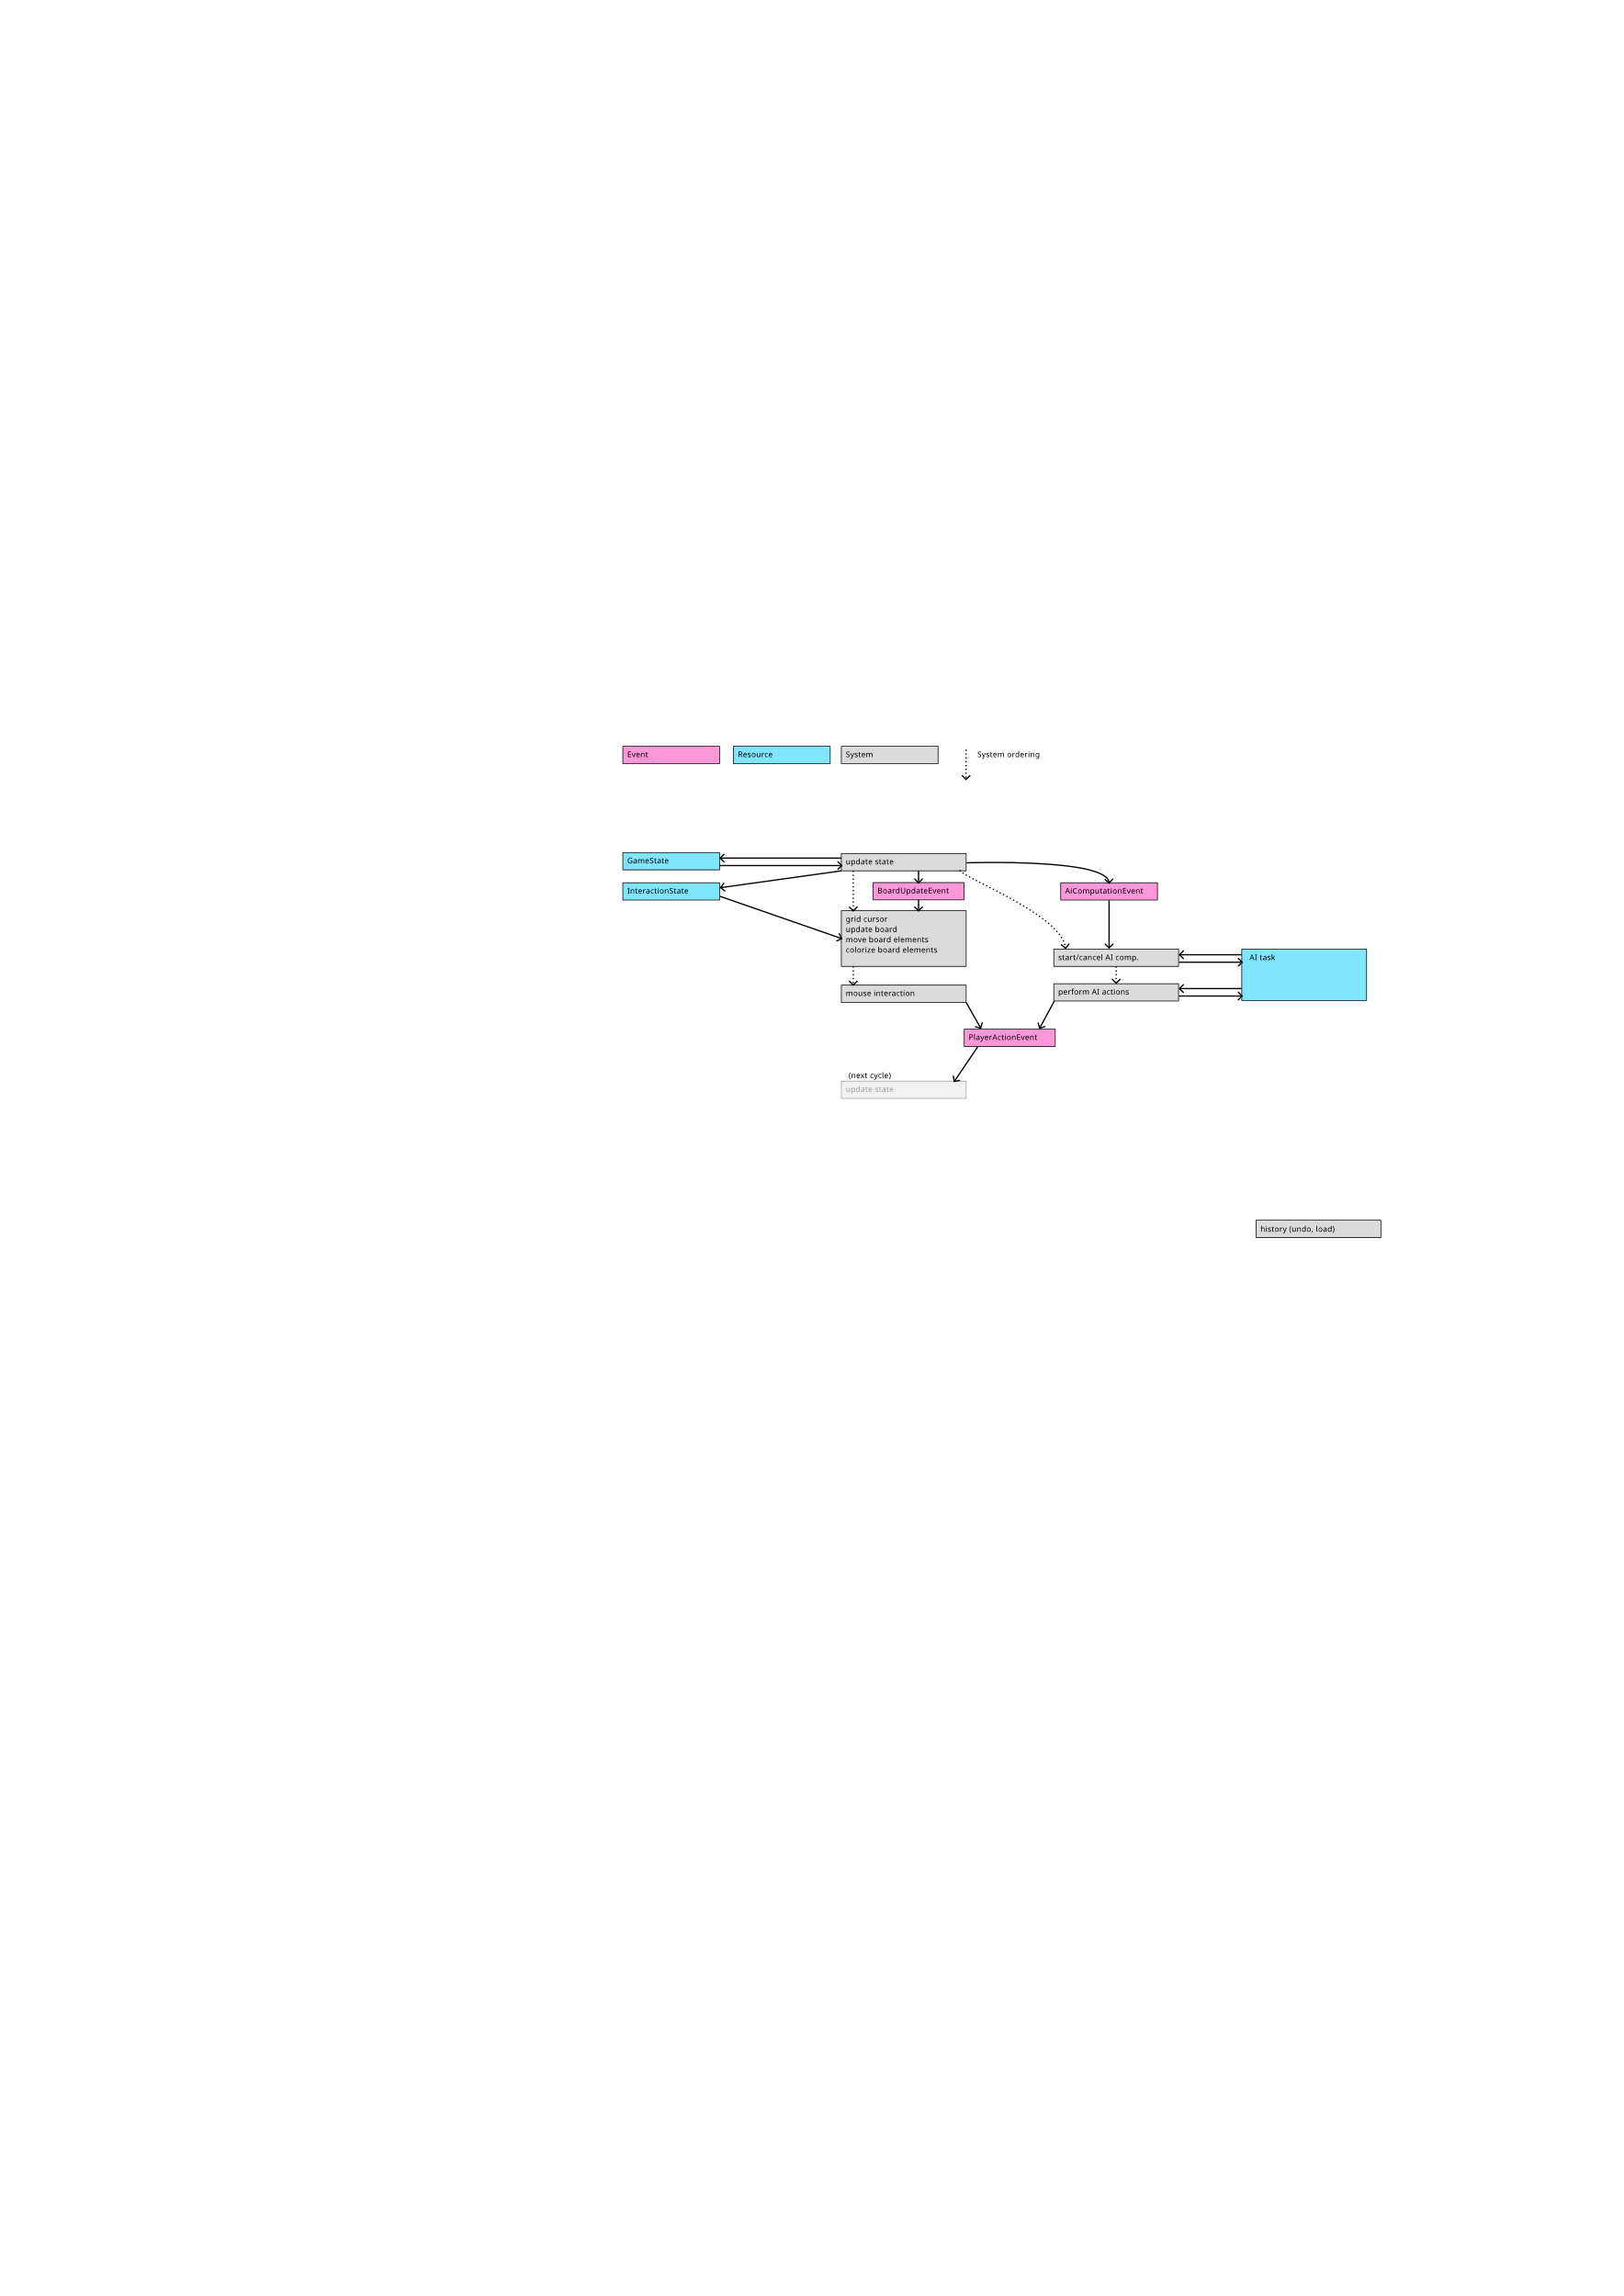
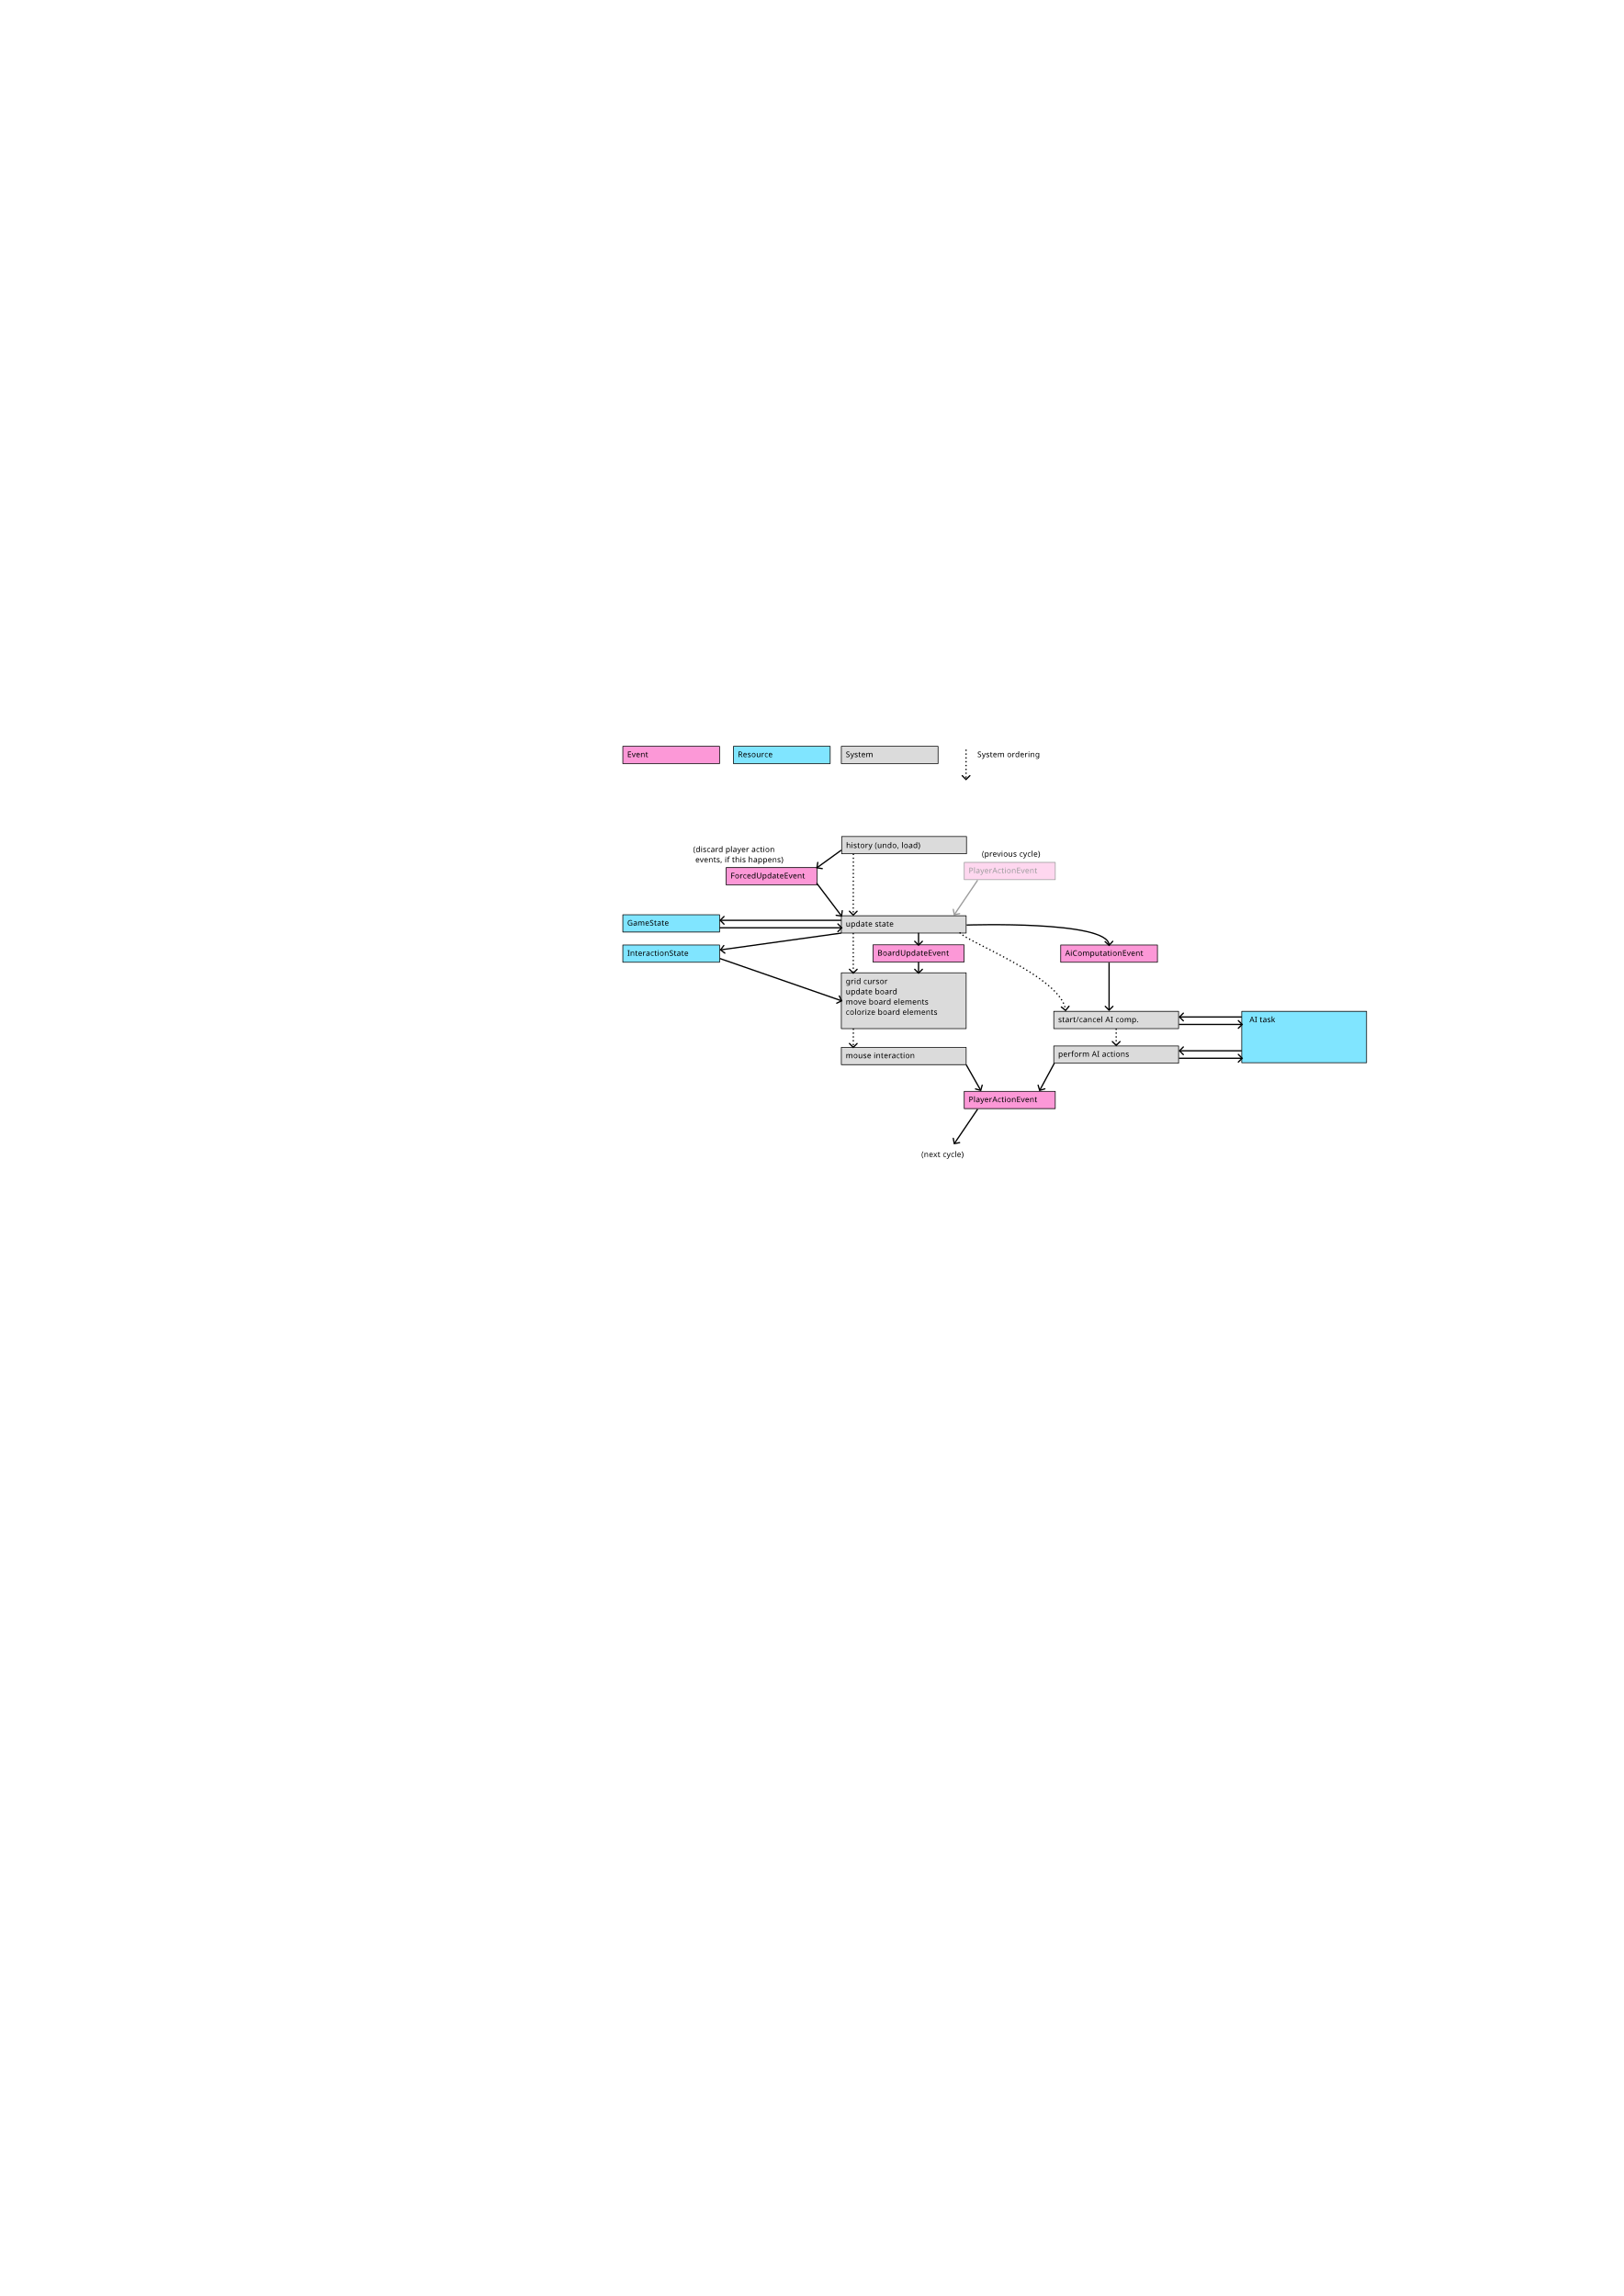
<svg xmlns="http://www.w3.org/2000/svg" width="210mm" height="297mm" viewBox="0 0 210 297" version="1.1" id="svg1">
  <defs id="defs1">
    <marker style="overflow:visible" id="ArrowWideRounded" refX="0" refY="0" orient="auto-start-reverse" markerWidth="1" markerHeight="1" viewBox="0 0 1 1" preserveAspectRatio="xMidYMid">
      <path style="fill:none;stroke:context-stroke;stroke-width:1;stroke-linecap:round" d="M 3,-3 0,0 3,3" transform="rotate(180,0.125,0)" id="path2" />
    </marker>
  </defs>
  <g id="layer1">
-     <rect style="fill:#fc98d7;fill-opacity:1;stroke:#000000;stroke-width:0.09;stroke-linecap:round;stroke-linejoin:round" id="rect1" width="11.774" height="2.237" x="124.707" y="133.123" />
-     <text xml:space="preserve" style="font-size:0.999px;line-height:1.25;font-family:Barlow;-inkscape-font-specification:Barlow;letter-spacing:0.025px;word-spacing:0px;stroke-width:0.025" x="125.28" y="134.521" id="text1">
-       <tspan id="tspan1" style="font-style:normal;font-variant:normal;font-weight:normal;font-stretch:normal;font-family:'Fira Code';-inkscape-font-specification:'Fira Code';stroke-width:0.025" x="125.28" y="134.521">PlayerActionEvent</tspan>
+     <rect style="fill:#fc98d7;fill-opacity:1;stroke:#000000;stroke-width:0.09;stroke-linecap:round;stroke-linejoin:round" id="rect1" width="11.774" height="2.237" x="124.707" y="141.172" />
+     <text xml:space="preserve" style="font-size:0.999px;line-height:1.25;font-family:Barlow;-inkscape-font-specification:Barlow;letter-spacing:0.025px;word-spacing:0px;stroke-width:0.025" x="125.28" y="142.571" id="text1">
+       <tspan id="tspan1" style="font-style:normal;font-variant:normal;font-weight:normal;font-stretch:normal;font-family:'Fira Code';-inkscape-font-specification:'Fira Code';stroke-width:0.025" x="125.28" y="142.571">PlayerActionEvent</tspan>
    </text>
-     <rect style="fill:#fc98d7;fill-opacity:1;stroke:#000000;stroke-width:0.09;stroke-linecap:round;stroke-linejoin:round" id="rect2" width="12.511" height="2.237" x="137.187" y="114.19" />
-     <text xml:space="preserve" style="font-size:0.999px;line-height:1.25;font-family:Barlow;-inkscape-font-specification:Barlow;letter-spacing:0.025px;word-spacing:0px;stroke-width:0.025" x="137.76" y="115.589" id="text2">
-       <tspan id="tspan2" style="font-style:normal;font-variant:normal;font-weight:normal;font-stretch:normal;font-family:'Fira Code';-inkscape-font-specification:'Fira Code';stroke-width:0.025" x="137.76" y="115.589">AiComputationEvent</tspan>
+     <rect style="fill:#fc98d7;fill-opacity:1;stroke:#000000;stroke-width:0.09;stroke-linecap:round;stroke-linejoin:round" id="rect2" width="12.511" height="2.237" x="137.187" y="122.24" />
+     <text xml:space="preserve" style="font-size:0.999px;line-height:1.25;font-family:Barlow;-inkscape-font-specification:Barlow;letter-spacing:0.025px;word-spacing:0px;stroke-width:0.025" x="137.76" y="123.638" id="text2">
+       <tspan id="tspan2" style="font-style:normal;font-variant:normal;font-weight:normal;font-stretch:normal;font-family:'Fira Code';-inkscape-font-specification:'Fira Code';stroke-width:0.025" x="137.76" y="123.638">AiComputationEvent</tspan>
    </text>
    <rect style="fill:#fc98d7;fill-opacity:1;stroke:#000000;stroke-width:0.09;stroke-linecap:round;stroke-linejoin:round" id="rect3" width="12.511" height="2.237" x="80.552" y="96.543" />
    <text xml:space="preserve" style="font-size:0.999px;line-height:1.25;font-family:Barlow;-inkscape-font-specification:Barlow;letter-spacing:0.025px;word-spacing:0px;stroke-width:0.025" x="81.125" y="97.941" id="text3">
      <tspan id="tspan3" style="font-style:normal;font-variant:normal;font-weight:normal;font-stretch:normal;font-family:'Fira Code';-inkscape-font-specification:'Fira Code';stroke-width:0.025" x="81.125" y="97.941">Event</tspan>
    </text>
    <rect style="fill:#80e5ff;fill-opacity:1;stroke:#000000;stroke-width:0.09;stroke-linecap:round;stroke-linejoin:round" id="rect4" width="12.511" height="2.237" x="94.861" y="96.543" />
    <text xml:space="preserve" style="font-size:0.999px;line-height:1.25;font-family:Barlow;-inkscape-font-specification:Barlow;letter-spacing:0.025px;word-spacing:0px;stroke-width:0.025" x="95.434" y="97.941" id="text4">
      <tspan id="tspan4" style="font-style:normal;font-variant:normal;font-weight:normal;font-stretch:normal;font-family:'Fira Code';-inkscape-font-specification:'Fira Code';stroke-width:0.025" x="95.434" y="97.941">Resource</tspan>
    </text>
-     <rect style="fill:#80e5ff;fill-opacity:1;stroke:#000000;stroke-width:0.09;stroke-linecap:round;stroke-linejoin:round" id="rect5" width="12.511" height="2.237" x="80.552" y="110.281" />
-     <text xml:space="preserve" style="font-size:0.999px;line-height:1.25;font-family:Barlow;-inkscape-font-specification:Barlow;letter-spacing:0.025px;word-spacing:0px;stroke-width:0.025" x="81.125" y="111.679" id="text5">
-       <tspan id="tspan5" style="font-style:normal;font-variant:normal;font-weight:normal;font-stretch:normal;font-family:'Fira Code';-inkscape-font-specification:'Fira Code';stroke-width:0.025" x="81.125" y="111.679">GameState</tspan>
+     <rect style="fill:#80e5ff;fill-opacity:1;stroke:#000000;stroke-width:0.09;stroke-linecap:round;stroke-linejoin:round" id="rect5" width="12.511" height="2.237" x="80.552" y="118.33" />
+     <text xml:space="preserve" style="font-size:0.999px;line-height:1.25;font-family:Barlow;-inkscape-font-specification:Barlow;letter-spacing:0.025px;word-spacing:0px;stroke-width:0.025" x="81.125" y="119.729" id="text5">
+       <tspan id="tspan5" style="font-style:normal;font-variant:normal;font-weight:normal;font-stretch:normal;font-family:'Fira Code';-inkscape-font-specification:'Fira Code';stroke-width:0.025" x="81.125" y="119.729">GameState</tspan>
    </text>
-     <rect style="fill:#80e5ff;fill-opacity:1;stroke:#000000;stroke-width:0.09;stroke-linecap:round;stroke-linejoin:round" id="rect6" width="12.511" height="2.237" x="80.552" y="114.19" />
-     <text xml:space="preserve" style="font-size:0.999px;line-height:1.25;font-family:Barlow;-inkscape-font-specification:Barlow;letter-spacing:0.025px;word-spacing:0px;stroke-width:0.025" x="81.125" y="115.589" id="text6">
-       <tspan id="tspan6" style="font-style:normal;font-variant:normal;font-weight:normal;font-stretch:normal;font-family:'Fira Code';-inkscape-font-specification:'Fira Code';stroke-width:0.025" x="81.125" y="115.589">InteractionState</tspan>
+     <rect style="fill:#80e5ff;fill-opacity:1;stroke:#000000;stroke-width:0.09;stroke-linecap:round;stroke-linejoin:round" id="rect6" width="12.511" height="2.237" x="80.552" y="122.24" />
+     <text xml:space="preserve" style="font-size:0.999px;line-height:1.25;font-family:Barlow;-inkscape-font-specification:Barlow;letter-spacing:0.025px;word-spacing:0px;stroke-width:0.025" x="81.125" y="123.638" id="text6">
+       <tspan id="tspan6" style="font-style:normal;font-variant:normal;font-weight:normal;font-stretch:normal;font-family:'Fira Code';-inkscape-font-specification:'Fira Code';stroke-width:0.025" x="81.125" y="123.638">InteractionState</tspan>
    </text>
    <rect style="fill:#dbdbdb;fill-opacity:1;stroke:#000000;stroke-width:0.09;stroke-linecap:round;stroke-linejoin:round" id="rect7" width="12.511" height="2.237" x="108.813" y="96.543" />
    <text xml:space="preserve" style="font-size:0.999px;line-height:1.25;font-family:Barlow;-inkscape-font-specification:Barlow;letter-spacing:0.025px;word-spacing:0px;stroke-width:0.025" x="109.386" y="97.941" id="text7">
      <tspan id="tspan7" style="font-style:normal;font-variant:normal;font-weight:normal;font-stretch:normal;font-family:'Fira Code';-inkscape-font-specification:'Fira Code';stroke-width:0.025" x="109.386" y="97.941">System</tspan>
    </text>
-     <rect style="fill:#dbdbdb;fill-opacity:1;stroke:#000000;stroke-width:0.09;stroke-linecap:round;stroke-linejoin:round" id="rect9" width="16.144" height="2.237" x="108.813" y="110.41" />
-     <text xml:space="preserve" style="font-size:0.999px;line-height:1.25;font-family:Barlow;-inkscape-font-specification:Barlow;letter-spacing:0.025px;word-spacing:0px;stroke-width:0.025" x="109.386" y="111.809" id="text9">
-       <tspan id="tspan9" style="font-style:normal;font-variant:normal;font-weight:normal;font-stretch:normal;font-family:'Fira Code';-inkscape-font-specification:'Fira Code';stroke-width:0.025" x="109.386" y="111.809">update state</tspan>
+     <rect style="fill:#dbdbdb;fill-opacity:1;stroke:#000000;stroke-width:0.09;stroke-linecap:round;stroke-linejoin:round" id="rect9" width="16.144" height="2.237" x="108.813" y="118.46" />
+     <text xml:space="preserve" style="font-size:0.999px;line-height:1.25;font-family:Barlow;-inkscape-font-specification:Barlow;letter-spacing:0.025px;word-spacing:0px;stroke-width:0.025" x="109.386" y="119.858" id="text9">
+       <tspan id="tspan9" style="font-style:normal;font-variant:normal;font-weight:normal;font-stretch:normal;font-family:'Fira Code';-inkscape-font-specification:'Fira Code';stroke-width:0.025" x="109.386" y="119.858">update state</tspan>
    </text>
-     <rect style="fill:#dbdbdb;fill-opacity:1;stroke:#000000;stroke-width:0.09;stroke-linecap:round;stroke-linejoin:round" id="rect10" width="16.144" height="2.237" x="162.452" y="157.841" />
-     <text xml:space="preserve" style="font-size:0.999px;line-height:1.25;font-family:Barlow;-inkscape-font-specification:Barlow;letter-spacing:0.025px;word-spacing:0px;stroke-width:0.025" x="163.025" y="159.329" id="text10">
-       <tspan id="tspan10" style="font-style:normal;font-variant:normal;font-weight:normal;font-stretch:normal;font-family:'Fira Code';-inkscape-font-specification:'Fira Code';stroke-width:0.025" x="163.025" y="159.329">history (undo, load)</tspan>
+     <rect style="fill:#dbdbdb;fill-opacity:1;stroke:#000000;stroke-width:0.09;stroke-linecap:round;stroke-linejoin:round" id="rect10" width="16.144" height="2.237" x="108.858" y="108.205" />
+     <text xml:space="preserve" style="font-size:0.999px;line-height:1.25;font-family:Barlow;-inkscape-font-specification:Barlow;letter-spacing:0.025px;word-spacing:0px;stroke-width:0.025" x="109.431" y="109.693" id="text10">
+       <tspan id="tspan10" style="font-style:normal;font-variant:normal;font-weight:normal;font-stretch:normal;font-family:'Fira Code';-inkscape-font-specification:'Fira Code';stroke-width:0.025" x="109.431" y="109.693">history (undo, load)</tspan>
    </text>
-     <rect style="fill:#dbdbdb;fill-opacity:1;stroke:#000000;stroke-width:0.09;stroke-linecap:round;stroke-linejoin:round" id="rect11" width="16.144" height="2.237" x="136.289" y="127.249" />
-     <text xml:space="preserve" style="font-size:0.999px;line-height:1.25;font-family:Barlow;-inkscape-font-specification:Barlow;letter-spacing:0.025px;word-spacing:0px;stroke-width:0.025" x="136.862" y="128.648" id="text11">
-       <tspan id="tspan11" style="font-style:normal;font-variant:normal;font-weight:normal;font-stretch:normal;font-family:'Fira Code';-inkscape-font-specification:'Fira Code';stroke-width:0.025" x="136.862" y="128.648">perform AI actions</tspan>
+     <rect style="fill:#dbdbdb;fill-opacity:1;stroke:#000000;stroke-width:0.09;stroke-linecap:round;stroke-linejoin:round" id="rect11" width="16.144" height="2.237" x="136.289" y="135.299" />
+     <text xml:space="preserve" style="font-size:0.999px;line-height:1.25;font-family:Barlow;-inkscape-font-specification:Barlow;letter-spacing:0.025px;word-spacing:0px;stroke-width:0.025" x="136.862" y="136.697" id="text11">
+       <tspan id="tspan11" style="font-style:normal;font-variant:normal;font-weight:normal;font-stretch:normal;font-family:'Fira Code';-inkscape-font-specification:'Fira Code';stroke-width:0.025" x="136.862" y="136.697">perform AI actions</tspan>
    </text>
-     <path style="fill:none;stroke:#000000;stroke-width:0.165;stroke-linecap:butt;stroke-linejoin:miter;stroke-dasharray:none;stroke-opacity:1;marker-end:url(#ArrowWideRounded)" d="m 124.957,129.67 1.866,3.291" id="path12" />
-     <rect style="fill:#dbdbdb;fill-opacity:1;stroke:#000000;stroke-width:0.09;stroke-linecap:round;stroke-linejoin:round" id="rect14" width="16.144" height="2.237" x="108.813" y="127.433" />
-     <text xml:space="preserve" style="font-size:0.999px;line-height:1.25;font-family:Barlow;-inkscape-font-specification:Barlow;letter-spacing:0.025px;word-spacing:0px;stroke-width:0.025" x="109.386" y="128.832" id="text14">
-       <tspan id="tspan14" style="font-style:normal;font-variant:normal;font-weight:normal;font-stretch:normal;font-family:'Fira Code';-inkscape-font-specification:'Fira Code';stroke-width:0.025" x="109.386" y="128.832">mouse interaction</tspan>
+     <path style="fill:none;stroke:#000000;stroke-width:0.165;stroke-linecap:butt;stroke-linejoin:miter;stroke-dasharray:none;stroke-opacity:1;marker-end:url(#ArrowWideRounded)" d="m 124.957,137.72 1.866,3.291" id="path12" />
+     <rect style="fill:#dbdbdb;fill-opacity:1;stroke:#000000;stroke-width:0.09;stroke-linecap:round;stroke-linejoin:round" id="rect14" width="16.144" height="2.237" x="108.813" y="135.483" />
+     <text xml:space="preserve" style="font-size:0.999px;line-height:1.25;font-family:Barlow;-inkscape-font-specification:Barlow;letter-spacing:0.025px;word-spacing:0px;stroke-width:0.025" x="109.386" y="136.882" id="text14">
+       <tspan id="tspan14" style="font-style:normal;font-variant:normal;font-weight:normal;font-stretch:normal;font-family:'Fira Code';-inkscape-font-specification:'Fira Code';stroke-width:0.025" x="109.386" y="136.882">mouse interaction</tspan>
    </text>
-     <path style="fill:none;stroke:#000000;stroke-width:0.165;stroke-linecap:butt;stroke-linejoin:miter;stroke-dasharray:none;stroke-opacity:1;marker-end:url(#ArrowWideRounded)" d="m 125.013,111.61 c 0,0 18.288,-0.616 18.429,2.58" id="path16" />
-     <rect style="fill:#dbdbdb;fill-opacity:1;stroke:#000000;stroke-width:0.09;stroke-linecap:round;stroke-linejoin:round" id="rect16" width="16.144" height="2.237" x="136.289" y="122.772" />
-     <text xml:space="preserve" style="font-size:0.999px;line-height:1.25;font-family:Barlow;-inkscape-font-specification:Barlow;letter-spacing:0.025px;word-spacing:0px;stroke-width:0.025" x="136.862" y="124.186" id="text16">
-       <tspan id="tspan16" style="font-style:normal;font-variant:normal;font-weight:normal;font-stretch:normal;font-family:'Fira Code';-inkscape-font-specification:'Fira Code';stroke-width:0.025" x="136.862" y="124.186">start/cancel AI comp.</tspan>
+     <path style="fill:none;stroke:#000000;stroke-width:0.165;stroke-linecap:butt;stroke-linejoin:miter;stroke-dasharray:none;stroke-opacity:1;marker-end:url(#ArrowWideRounded)" d="m 125.013,119.66 c 0,0 18.288,-0.616 18.429,2.58" id="path16" />
+     <rect style="fill:#dbdbdb;fill-opacity:1;stroke:#000000;stroke-width:0.09;stroke-linecap:round;stroke-linejoin:round" id="rect16" width="16.144" height="2.237" x="136.289" y="130.822" />
+     <text xml:space="preserve" style="font-size:0.999px;line-height:1.25;font-family:Barlow;-inkscape-font-specification:Barlow;letter-spacing:0.025px;word-spacing:0px;stroke-width:0.025" x="136.862" y="132.235" id="text16">
+       <tspan id="tspan16" style="font-style:normal;font-variant:normal;font-weight:normal;font-stretch:normal;font-family:'Fira Code';-inkscape-font-specification:'Fira Code';stroke-width:0.025" x="136.862" y="132.235">start/cancel AI comp.</tspan>
    </text>
-     <path style="fill:none;stroke:#000000;stroke-width:0.165;stroke-linecap:butt;stroke-linejoin:miter;stroke-dasharray:none;stroke-opacity:1;marker-end:url(#ArrowWideRounded)" d="m 143.442,116.472 0,6.11" id="path17" />
-     <path style="fill:none;stroke:#000000;stroke-width:0.165;stroke-linecap:butt;stroke-linejoin:miter;stroke-dasharray:none;stroke-opacity:1;marker-end:url(#ArrowWideRounded)" d="M 108.813,110.999 H 93.186" id="path18" />
-     <path style="fill:none;stroke:#000000;stroke-width:0.165;stroke-linecap:butt;stroke-linejoin:miter;stroke-dasharray:none;stroke-opacity:1;marker-end:url(#ArrowWideRounded)" d="m 108.813,112.647 -15.582,2.17" id="path20" />
-     <rect style="fill:#dbdbdb;fill-opacity:1;stroke:#000000;stroke-width:0.09;stroke-linecap:round;stroke-linejoin:round" id="rect24" width="16.144" height="7.22" x="108.813" y="117.788" />
-     <text xml:space="preserve" style="font-size:0.999px;line-height:1.25;font-family:Barlow;-inkscape-font-specification:Barlow;letter-spacing:0.025px;word-spacing:0px;stroke-width:0.025" x="109.386" y="119.234" id="text25">
-       <tspan id="tspan25" style="font-style:normal;font-variant:normal;font-weight:normal;font-stretch:normal;font-family:'Fira Code';-inkscape-font-specification:'Fira Code';stroke-width:0.025" x="109.386" y="119.234">grid cursor</tspan>
-       <tspan style="font-style:normal;font-variant:normal;font-weight:normal;font-stretch:normal;font-family:'Fira Code';-inkscape-font-specification:'Fira Code';stroke-width:0.025" x="109.386" y="120.561" id="tspan35">update board</tspan>
-       <tspan style="font-style:normal;font-variant:normal;font-weight:normal;font-stretch:normal;font-family:'Fira Code';-inkscape-font-specification:'Fira Code';stroke-width:0.025" x="109.386" y="121.888" id="tspan34">move board elements</tspan>
-       <tspan style="font-style:normal;font-variant:normal;font-weight:normal;font-stretch:normal;font-family:'Fira Code';-inkscape-font-specification:'Fira Code';stroke-width:0.025" x="109.386" y="123.215" id="tspan36">colorize board elements</tspan>
+     <path style="fill:none;stroke:#000000;stroke-width:0.165;stroke-linecap:butt;stroke-linejoin:miter;stroke-dasharray:none;stroke-opacity:1;marker-end:url(#ArrowWideRounded)" d="m 143.442,124.521 v 6.11" id="path17" />
+     <path style="fill:none;stroke:#000000;stroke-width:0.165;stroke-linecap:butt;stroke-linejoin:miter;stroke-dasharray:none;stroke-opacity:1;marker-end:url(#ArrowWideRounded)" d="M 108.813,119.049 H 93.186" id="path18" />
+     <path style="fill:none;stroke:#000000;stroke-width:0.165;stroke-linecap:butt;stroke-linejoin:miter;stroke-dasharray:none;stroke-opacity:1;marker-end:url(#ArrowWideRounded)" d="m 108.813,120.696 -15.582,2.17" id="path20" />
+     <rect style="fill:#dbdbdb;fill-opacity:1;stroke:#000000;stroke-width:0.09;stroke-linecap:round;stroke-linejoin:round" id="rect24" width="16.144" height="7.22" x="108.813" y="125.838" />
+     <text xml:space="preserve" style="font-size:0.999px;line-height:1.25;font-family:Barlow;-inkscape-font-specification:Barlow;letter-spacing:0.025px;word-spacing:0px;stroke-width:0.025" x="109.386" y="127.283" id="text25">
+       <tspan id="tspan25" style="font-style:normal;font-variant:normal;font-weight:normal;font-stretch:normal;font-family:'Fira Code';-inkscape-font-specification:'Fira Code';stroke-width:0.025" x="109.386" y="127.283">grid cursor</tspan>
+       <tspan style="font-style:normal;font-variant:normal;font-weight:normal;font-stretch:normal;font-family:'Fira Code';-inkscape-font-specification:'Fira Code';stroke-width:0.025" x="109.386" y="128.61" id="tspan35">update board</tspan>
+       <tspan style="font-style:normal;font-variant:normal;font-weight:normal;font-stretch:normal;font-family:'Fira Code';-inkscape-font-specification:'Fira Code';stroke-width:0.025" x="109.386" y="129.937" id="tspan34">move board elements</tspan>
+       <tspan style="font-style:normal;font-variant:normal;font-weight:normal;font-stretch:normal;font-family:'Fira Code';-inkscape-font-specification:'Fira Code';stroke-width:0.025" x="109.386" y="131.264" id="tspan36">colorize board elements</tspan>
    </text>
-     <rect style="fill:#fc98d7;fill-opacity:1;stroke:#000000;stroke-width:0.09;stroke-linecap:round;stroke-linejoin:round" id="rect25" width="11.774" height="2.237" x="112.912" y="114.166" />
-     <text xml:space="preserve" style="font-size:0.999px;line-height:1.25;font-family:Barlow;-inkscape-font-specification:Barlow;letter-spacing:0.025px;word-spacing:0px;stroke-width:0.025" x="113.485" y="115.565" id="text26">
-       <tspan id="tspan26" style="font-style:normal;font-variant:normal;font-weight:normal;font-stretch:normal;font-family:'Fira Code';-inkscape-font-specification:'Fira Code';stroke-width:0.025" x="113.485" y="115.565">BoardUpdateEvent</tspan>
+     <rect style="fill:#fc98d7;fill-opacity:1;stroke:#000000;stroke-width:0.09;stroke-linecap:round;stroke-linejoin:round" id="rect25" width="11.774" height="2.237" x="112.912" y="122.216" />
+     <text xml:space="preserve" style="font-size:0.999px;line-height:1.25;font-family:Barlow;-inkscape-font-specification:Barlow;letter-spacing:0.025px;word-spacing:0px;stroke-width:0.025" x="113.485" y="123.614" id="text26">
+       <tspan id="tspan26" style="font-style:normal;font-variant:normal;font-weight:normal;font-stretch:normal;font-family:'Fira Code';-inkscape-font-specification:'Fira Code';stroke-width:0.025" x="113.485" y="123.614">BoardUpdateEvent</tspan>
    </text>
-     <path style="fill:none;stroke:#000000;stroke-width:0.165;stroke-linecap:butt;stroke-linejoin:miter;stroke-dasharray:none;stroke-opacity:1;marker-end:url(#ArrowWideRounded)" d="m 118.799,112.621 0,1.544" id="path26" />
-     <path style="fill:none;stroke:#000000;stroke-width:0.165;stroke-linecap:butt;stroke-linejoin:miter;stroke-dasharray:none;stroke-opacity:1;marker-end:url(#ArrowWideRounded)" d="M 93.072,111.965 H 108.823" id="path28" />
-     <path style="fill:none;stroke:#000000;stroke-width:0.165;stroke-linecap:butt;stroke-linejoin:miter;stroke-dasharray:0.165, 0.33;stroke-dashoffset:0;stroke-opacity:1;marker-end:url(#ArrowWideRounded)" d="m 144.361,125.009 v 2.129" id="path29" />
-     <path style="fill:none;stroke:#000000;stroke-width:0.165;stroke-linecap:butt;stroke-linejoin:miter;stroke-dasharray:0.165, 0.33;stroke-dashoffset:0;stroke-opacity:1;marker-end:url(#ArrowWideRounded)" d="m 110.357,112.647 v 5.142" id="path31" />
+     <path style="fill:none;stroke:#000000;stroke-width:0.165;stroke-linecap:butt;stroke-linejoin:miter;stroke-dasharray:none;stroke-opacity:1;marker-end:url(#ArrowWideRounded)" d="m 118.799,120.671 v 1.544" id="path26" />
+     <path style="fill:none;stroke:#000000;stroke-width:0.165;stroke-linecap:butt;stroke-linejoin:miter;stroke-dasharray:none;stroke-opacity:1;marker-end:url(#ArrowWideRounded)" d="M 93.072,120.015 H 108.823" id="path28" />
+     <path style="fill:none;stroke:#000000;stroke-width:0.165;stroke-linecap:butt;stroke-linejoin:miter;stroke-dasharray:0.165, 0.33;stroke-dashoffset:0;stroke-opacity:1;marker-end:url(#ArrowWideRounded)" d="m 144.361,133.058 v 2.129" id="path29" />
+     <path style="fill:none;stroke:#000000;stroke-width:0.165;stroke-linecap:butt;stroke-linejoin:miter;stroke-dasharray:0.165, 0.33;stroke-dashoffset:0;stroke-opacity:1;marker-end:url(#ArrowWideRounded)" d="m 110.357,120.696 v 5.142" id="path31" />
    <path style="fill:none;stroke:#000000;stroke-width:0.165;stroke-linecap:butt;stroke-linejoin:miter;stroke-dasharray:0.165, 0.33;stroke-dashoffset:0;stroke-opacity:1;marker-end:url(#ArrowWideRounded)" d="m 124.943,96.967 v 3.823" id="path33" />
    <text xml:space="preserve" style="font-size:0.999px;line-height:1.25;font-family:Barlow;-inkscape-font-specification:Barlow;letter-spacing:0.025px;word-spacing:0px;stroke-width:0.025" x="126.401" y="97.941" id="text33">
      <tspan id="tspan33" style="font-style:normal;font-variant:normal;font-weight:normal;font-stretch:normal;font-family:'Fira Code';-inkscape-font-specification:'Fira Code';stroke-width:0.025" x="126.401" y="97.941">System ordering</tspan>
    </text>
-     <path style="fill:none;stroke:#000000;stroke-width:0.165;stroke-linecap:butt;stroke-linejoin:miter;stroke-dasharray:none;stroke-opacity:1;marker-end:url(#ArrowWideRounded)" d="m 93.108,115.941 15.705,5.457" id="path21" />
-     <path style="fill:none;stroke:#000000;stroke-width:0.165;stroke-linecap:butt;stroke-linejoin:miter;stroke-dasharray:0.165, 0.33;stroke-dashoffset:0;stroke-opacity:1;marker-end:url(#ArrowWideRounded)" d="m 110.371,125.009 -0.018,2.38" id="path36" />
-     <path style="fill:none;stroke:#000000;stroke-width:0.165;stroke-linecap:butt;stroke-linejoin:miter;stroke-dasharray:none;stroke-opacity:1;marker-end:url(#ArrowWideRounded)" d="m 118.799,116.402 0,1.386" id="path37" />
-     <path style="fill:none;stroke:#000000;stroke-width:0.165;stroke-linecap:butt;stroke-linejoin:miter;stroke-dasharray:none;stroke-opacity:1;marker-end:url(#ArrowWideRounded)" d="m 136.35,129.508 -1.866,3.453" id="path38" />
-     <path style="fill:none;stroke:#000000;stroke-width:0.165;stroke-linecap:butt;stroke-linejoin:miter;stroke-dasharray:0.165, 0.33;stroke-dashoffset:0;stroke-opacity:1;marker-end:url(#ArrowWideRounded)" d="m 124.127,112.565 c 0.346,0.977 13.255,5.776 13.683,10.051" id="path39" />
-     <g id="g39" style="opacity:0.378">
-       <rect style="fill:#dbdbdb;fill-opacity:1;stroke:#000000;stroke-width:0.09;stroke-linecap:round;stroke-linejoin:round" id="rect39" width="16.144" height="2.237" x="108.813" y="139.852" />
-       <text xml:space="preserve" style="font-size:0.999px;line-height:1.25;font-family:Barlow;-inkscape-font-specification:Barlow;letter-spacing:0.025px;word-spacing:0px;stroke-width:0.025" x="109.386" y="141.251" id="text39">
-         <tspan id="tspan39" style="font-style:normal;font-variant:normal;font-weight:normal;font-stretch:normal;font-family:'Fira Code';-inkscape-font-specification:'Fira Code';stroke-width:0.025" x="109.386" y="141.251">update state</tspan>
+     <path style="fill:none;stroke:#000000;stroke-width:0.165;stroke-linecap:butt;stroke-linejoin:miter;stroke-dasharray:none;stroke-opacity:1;marker-end:url(#ArrowWideRounded)" d="m 93.108,123.991 15.705,5.457" id="path21" />
+     <path style="fill:none;stroke:#000000;stroke-width:0.165;stroke-linecap:butt;stroke-linejoin:miter;stroke-dasharray:0.165, 0.33;stroke-dashoffset:0;stroke-opacity:1;marker-end:url(#ArrowWideRounded)" d="m 110.371,133.058 -0.018,2.38" id="path36" />
+     <path style="fill:none;stroke:#000000;stroke-width:0.165;stroke-linecap:butt;stroke-linejoin:miter;stroke-dasharray:none;stroke-opacity:1;marker-end:url(#ArrowWideRounded)" d="m 118.799,124.452 v 1.386" id="path37" />
+     <path style="fill:none;stroke:#000000;stroke-width:0.165;stroke-linecap:butt;stroke-linejoin:miter;stroke-dasharray:none;stroke-opacity:1;marker-end:url(#ArrowWideRounded)" d="m 136.35,137.558 -1.866,3.453" id="path38" />
+     <path style="fill:none;stroke:#000000;stroke-width:0.165;stroke-linecap:butt;stroke-linejoin:miter;stroke-dasharray:0.165, 0.33;stroke-dashoffset:0;stroke-opacity:1;marker-end:url(#ArrowWideRounded)" d="m 124.127,120.614 c 0.346,0.977 13.255,5.776 13.683,10.051" id="path39" />
+     <path style="fill:none;stroke:#000000;stroke-width:0.165;stroke-linecap:butt;stroke-linejoin:miter;stroke-dasharray:none;stroke-opacity:1;marker-end:url(#ArrowWideRounded)" d="m 126.443,143.473 -2.997,4.429" id="path40" />
+     <text xml:space="preserve" style="font-size:0.999px;line-height:1.25;font-family:Barlow;-inkscape-font-specification:Barlow;letter-spacing:0.025px;word-spacing:0px;stroke-width:0.025" x="119.165" y="149.671" id="text40">
+       <tspan id="tspan40" style="font-style:normal;font-variant:normal;font-weight:normal;font-stretch:normal;font-family:'Fira Code';-inkscape-font-specification:'Fira Code';stroke-width:0.025" x="119.165" y="149.671">(next cycle)</tspan>
+     </text>
+     <rect style="fill:#80e5ff;fill-opacity:1;stroke:#000000;stroke-width:0.09;stroke-linecap:round;stroke-linejoin:round" id="rect40" width="16.144" height="6.647" x="160.602" y="130.822" />
+     <text xml:space="preserve" style="font-size:0.999px;line-height:1.25;font-family:Barlow;-inkscape-font-specification:Barlow;letter-spacing:0.025px;word-spacing:0px;stroke-width:0.025" x="161.601" y="132.235" id="text41">
+       <tspan id="tspan41" style="font-style:normal;font-variant:normal;font-weight:normal;font-stretch:normal;font-family:'Fira Code';-inkscape-font-specification:'Fira Code';stroke-width:0.025" x="161.601" y="132.235">AI task</tspan>
+     </text>
+     <path style="fill:none;stroke:#000000;stroke-width:0.165;stroke-linecap:butt;stroke-linejoin:miter;stroke-dasharray:none;stroke-opacity:1;marker-end:url(#ArrowWideRounded)" d="m 160.602,131.552 h -8.011" id="path41" />
+     <path style="fill:none;stroke:#000000;stroke-width:0.165;stroke-linecap:butt;stroke-linejoin:miter;stroke-dasharray:none;stroke-opacity:1;marker-end:url(#ArrowWideRounded)" d="m 152.478,132.517 h 8.134" id="path42" />
+     <path style="fill:none;stroke:#000000;stroke-width:0.165;stroke-linecap:butt;stroke-linejoin:miter;stroke-dasharray:none;stroke-opacity:1;marker-end:url(#ArrowWideRounded)" d="m 160.602,135.925 h -8.011" id="path43" />
+     <path style="fill:none;stroke:#000000;stroke-width:0.165;stroke-linecap:butt;stroke-linejoin:miter;stroke-dasharray:none;stroke-opacity:1;marker-end:url(#ArrowWideRounded)" d="m 152.478,136.891 h 8.134" id="path44" />
+     <path style="fill:none;stroke:#000000;stroke-width:0.165;stroke-linecap:butt;stroke-linejoin:miter;stroke-dasharray:0.165, 0.33;stroke-dashoffset:0;stroke-opacity:1;marker-end:url(#ArrowWideRounded)" d="m 110.371,110.441 -0.018,7.885" id="path45" />
+     <g id="g46" style="opacity:0.39">
+       <rect style="fill:#fc98d7;fill-opacity:1;stroke:#000000;stroke-width:0.09;stroke-linecap:round;stroke-linejoin:round" id="rect45" width="11.774" height="2.237" x="124.707" y="111.554" />
+       <text xml:space="preserve" style="font-size:0.999px;line-height:1.25;font-family:Barlow;-inkscape-font-specification:Barlow;letter-spacing:0.025px;word-spacing:0px;stroke-width:0.025" x="125.28" y="112.953" id="text45">
+         <tspan id="tspan45" style="font-style:normal;font-variant:normal;font-weight:normal;font-stretch:normal;font-family:'Fira Code';-inkscape-font-specification:'Fira Code';stroke-width:0.025" x="125.28" y="112.953">PlayerActionEvent</tspan>
      </text>
+       <path style="fill:none;stroke:#000000;stroke-width:0.165;stroke-linecap:butt;stroke-linejoin:miter;stroke-dasharray:none;stroke-opacity:1;marker-end:url(#ArrowWideRounded)" d="m 126.443,113.855 -2.997,4.429" id="path46" />
    </g>
-     <path style="fill:none;stroke:#000000;stroke-width:0.165;stroke-linecap:butt;stroke-linejoin:miter;stroke-dasharray:none;stroke-opacity:1;marker-end:url(#ArrowWideRounded)" d="m 126.443,135.423 -2.997,4.429" id="path40" />
-     <text xml:space="preserve" style="font-size:0.999px;line-height:1.25;font-family:Barlow;-inkscape-font-specification:Barlow;letter-spacing:0.025px;word-spacing:0px;stroke-width:0.025" x="109.755" y="139.461" id="text40">
-       <tspan id="tspan40" style="font-style:normal;font-variant:normal;font-weight:normal;font-stretch:normal;font-family:'Fira Code';-inkscape-font-specification:'Fira Code';stroke-width:0.025" x="109.755" y="139.461">(next cycle)</tspan>
+     <text xml:space="preserve" style="font-size:0.999px;line-height:1.25;font-family:Barlow;-inkscape-font-specification:Barlow;letter-spacing:0.025px;word-spacing:0px;stroke-width:0.025" x="126.988" y="110.801" id="text46">
+       <tspan id="tspan46" style="font-style:normal;font-variant:normal;font-weight:normal;font-stretch:normal;font-family:'Fira Code';-inkscape-font-specification:'Fira Code';stroke-width:0.025" x="126.988" y="110.801">(previous cycle)</tspan>
    </text>
-     <rect style="fill:#80e5ff;fill-opacity:1;stroke:#000000;stroke-width:0.09;stroke-linecap:round;stroke-linejoin:round" id="rect40" width="16.144" height="6.647" x="160.602" y="122.772" />
-     <text xml:space="preserve" style="font-size:0.999px;line-height:1.25;font-family:Barlow;-inkscape-font-specification:Barlow;letter-spacing:0.025px;word-spacing:0px;stroke-width:0.025" x="161.601" y="124.186" id="text41">
-       <tspan id="tspan41" style="font-style:normal;font-variant:normal;font-weight:normal;font-stretch:normal;font-family:'Fira Code';-inkscape-font-specification:'Fira Code';stroke-width:0.025" x="161.601" y="124.186">AI task</tspan>
+     <rect style="fill:#fc98d7;fill-opacity:1;stroke:#000000;stroke-width:0.09;stroke-linecap:round;stroke-linejoin:round" id="rect46" width="11.774" height="2.237" x="93.914" y="112.226" />
+     <text xml:space="preserve" style="font-size:0.999px;line-height:1.25;font-family:Barlow;-inkscape-font-specification:Barlow;letter-spacing:0.025px;word-spacing:0px;stroke-width:0.025" x="94.487" y="113.625" id="text47">
+       <tspan id="tspan47" style="font-style:normal;font-variant:normal;font-weight:normal;font-stretch:normal;font-family:'Fira Code';-inkscape-font-specification:'Fira Code';stroke-width:0.025" x="94.487" y="113.625">ForcedUpdateEvent</tspan>
    </text>
-     <path style="fill:none;stroke:#000000;stroke-width:0.165;stroke-linecap:butt;stroke-linejoin:miter;stroke-dasharray:none;stroke-opacity:1;marker-end:url(#ArrowWideRounded)" d="m 160.602,123.502 -8.011,0" id="path41" />
-     <path style="fill:none;stroke:#000000;stroke-width:0.165;stroke-linecap:butt;stroke-linejoin:miter;stroke-dasharray:none;stroke-opacity:1;marker-end:url(#ArrowWideRounded)" d="m 152.478,124.468 8.134,0" id="path42" />
-     <path style="fill:none;stroke:#000000;stroke-width:0.165;stroke-linecap:butt;stroke-linejoin:miter;stroke-dasharray:none;stroke-opacity:1;marker-end:url(#ArrowWideRounded)" d="m 160.602,127.876 h -8.011" id="path43" />
-     <path style="fill:none;stroke:#000000;stroke-width:0.165;stroke-linecap:butt;stroke-linejoin:miter;stroke-dasharray:none;stroke-opacity:1;marker-end:url(#ArrowWideRounded)" d="m 152.478,128.841 h 8.134" id="path44" />
+     <path style="fill:none;stroke:#000000;stroke-width:0.165;stroke-linecap:butt;stroke-linejoin:miter;stroke-dasharray:none;stroke-opacity:1;marker-end:url(#ArrowWideRounded)" d="m 108.813,109.968 -3.125,2.258" id="path47" />
+     <path style="fill:none;stroke:#000000;stroke-width:0.165;stroke-linecap:butt;stroke-linejoin:miter;stroke-dasharray:none;stroke-opacity:1;marker-end:url(#ArrowWideRounded)" d="m 105.609,114.225 3.205,4.235" id="path48" />
+     <text xml:space="preserve" style="font-size:0.999px;line-height:1.25;font-family:Barlow;-inkscape-font-specification:Barlow;letter-spacing:0.025px;word-spacing:0px;stroke-width:0.025" x="89.65" y="110.218" id="text48">
+       <tspan id="tspan48" style="font-style:normal;font-variant:normal;font-weight:normal;font-stretch:normal;font-family:'Fira Code';-inkscape-font-specification:'Fira Code';stroke-width:0.025" x="89.65" y="110.218">(discard player action</tspan>
+       <tspan style="font-style:normal;font-variant:normal;font-weight:normal;font-stretch:normal;font-family:'Fira Code';-inkscape-font-specification:'Fira Code';stroke-width:0.025" x="89.65" y="111.545" id="tspan49"> events, if this happens)</tspan>
+     </text>
  </g>
</svg>
